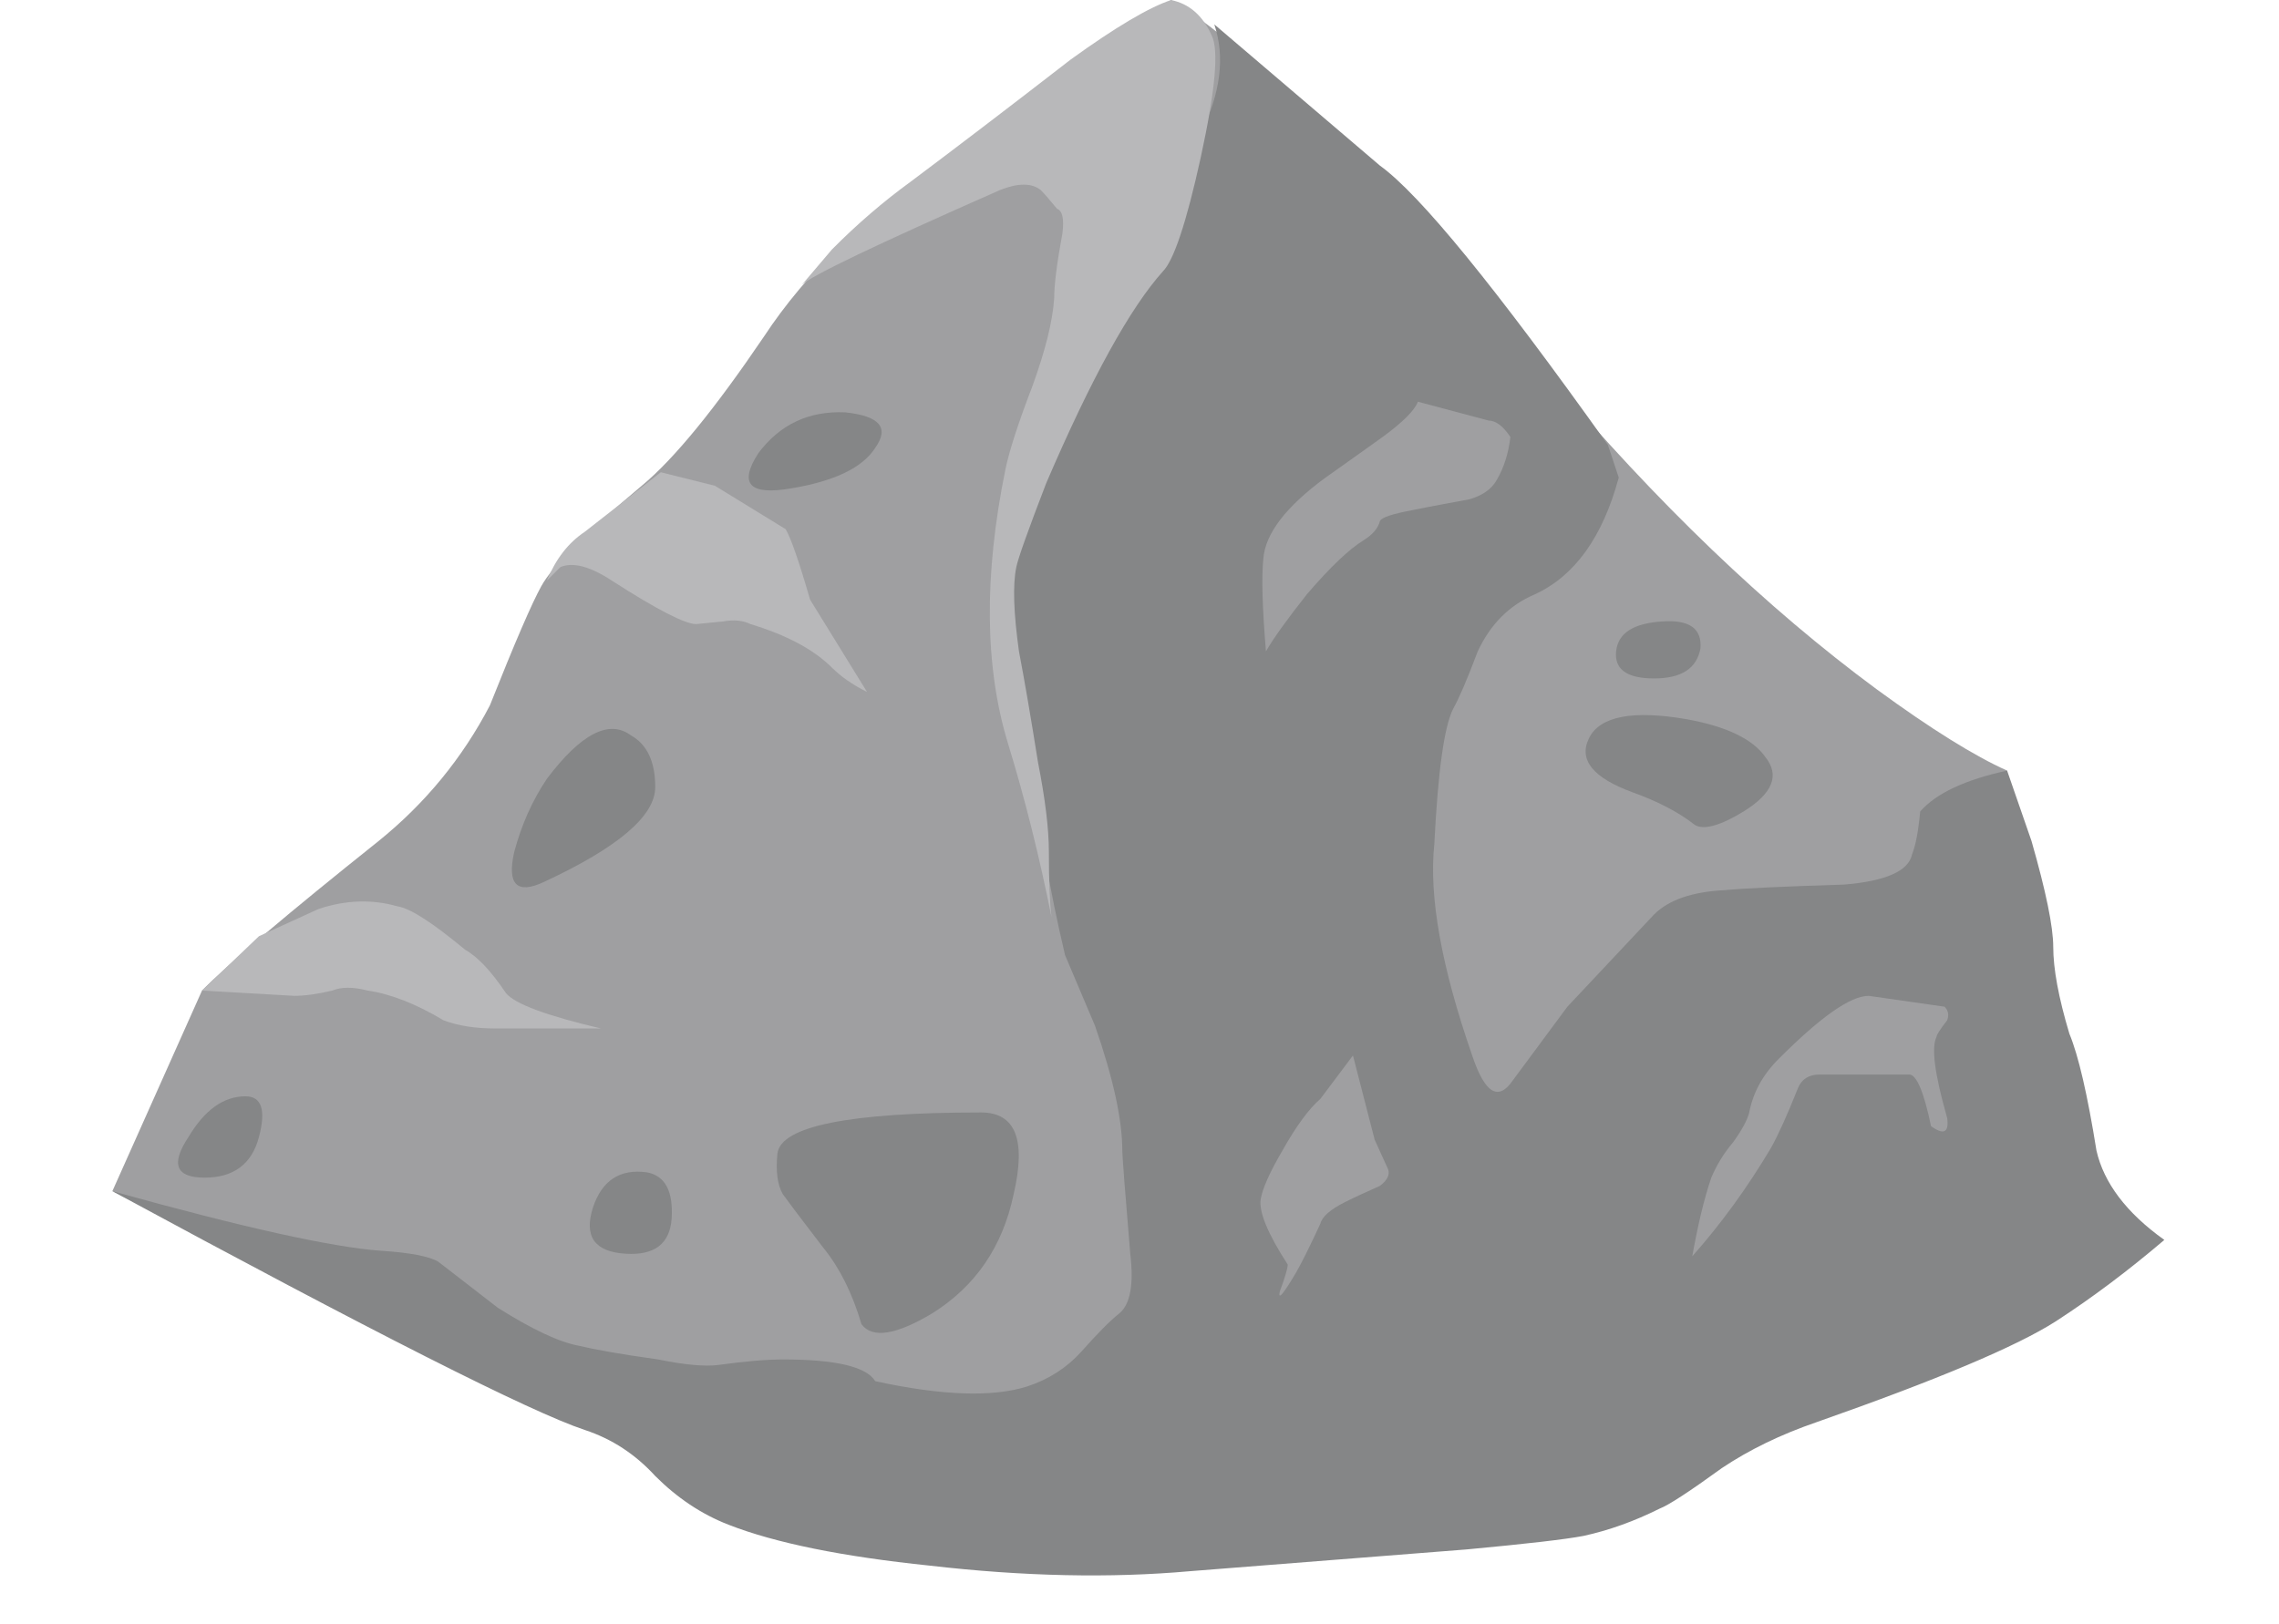
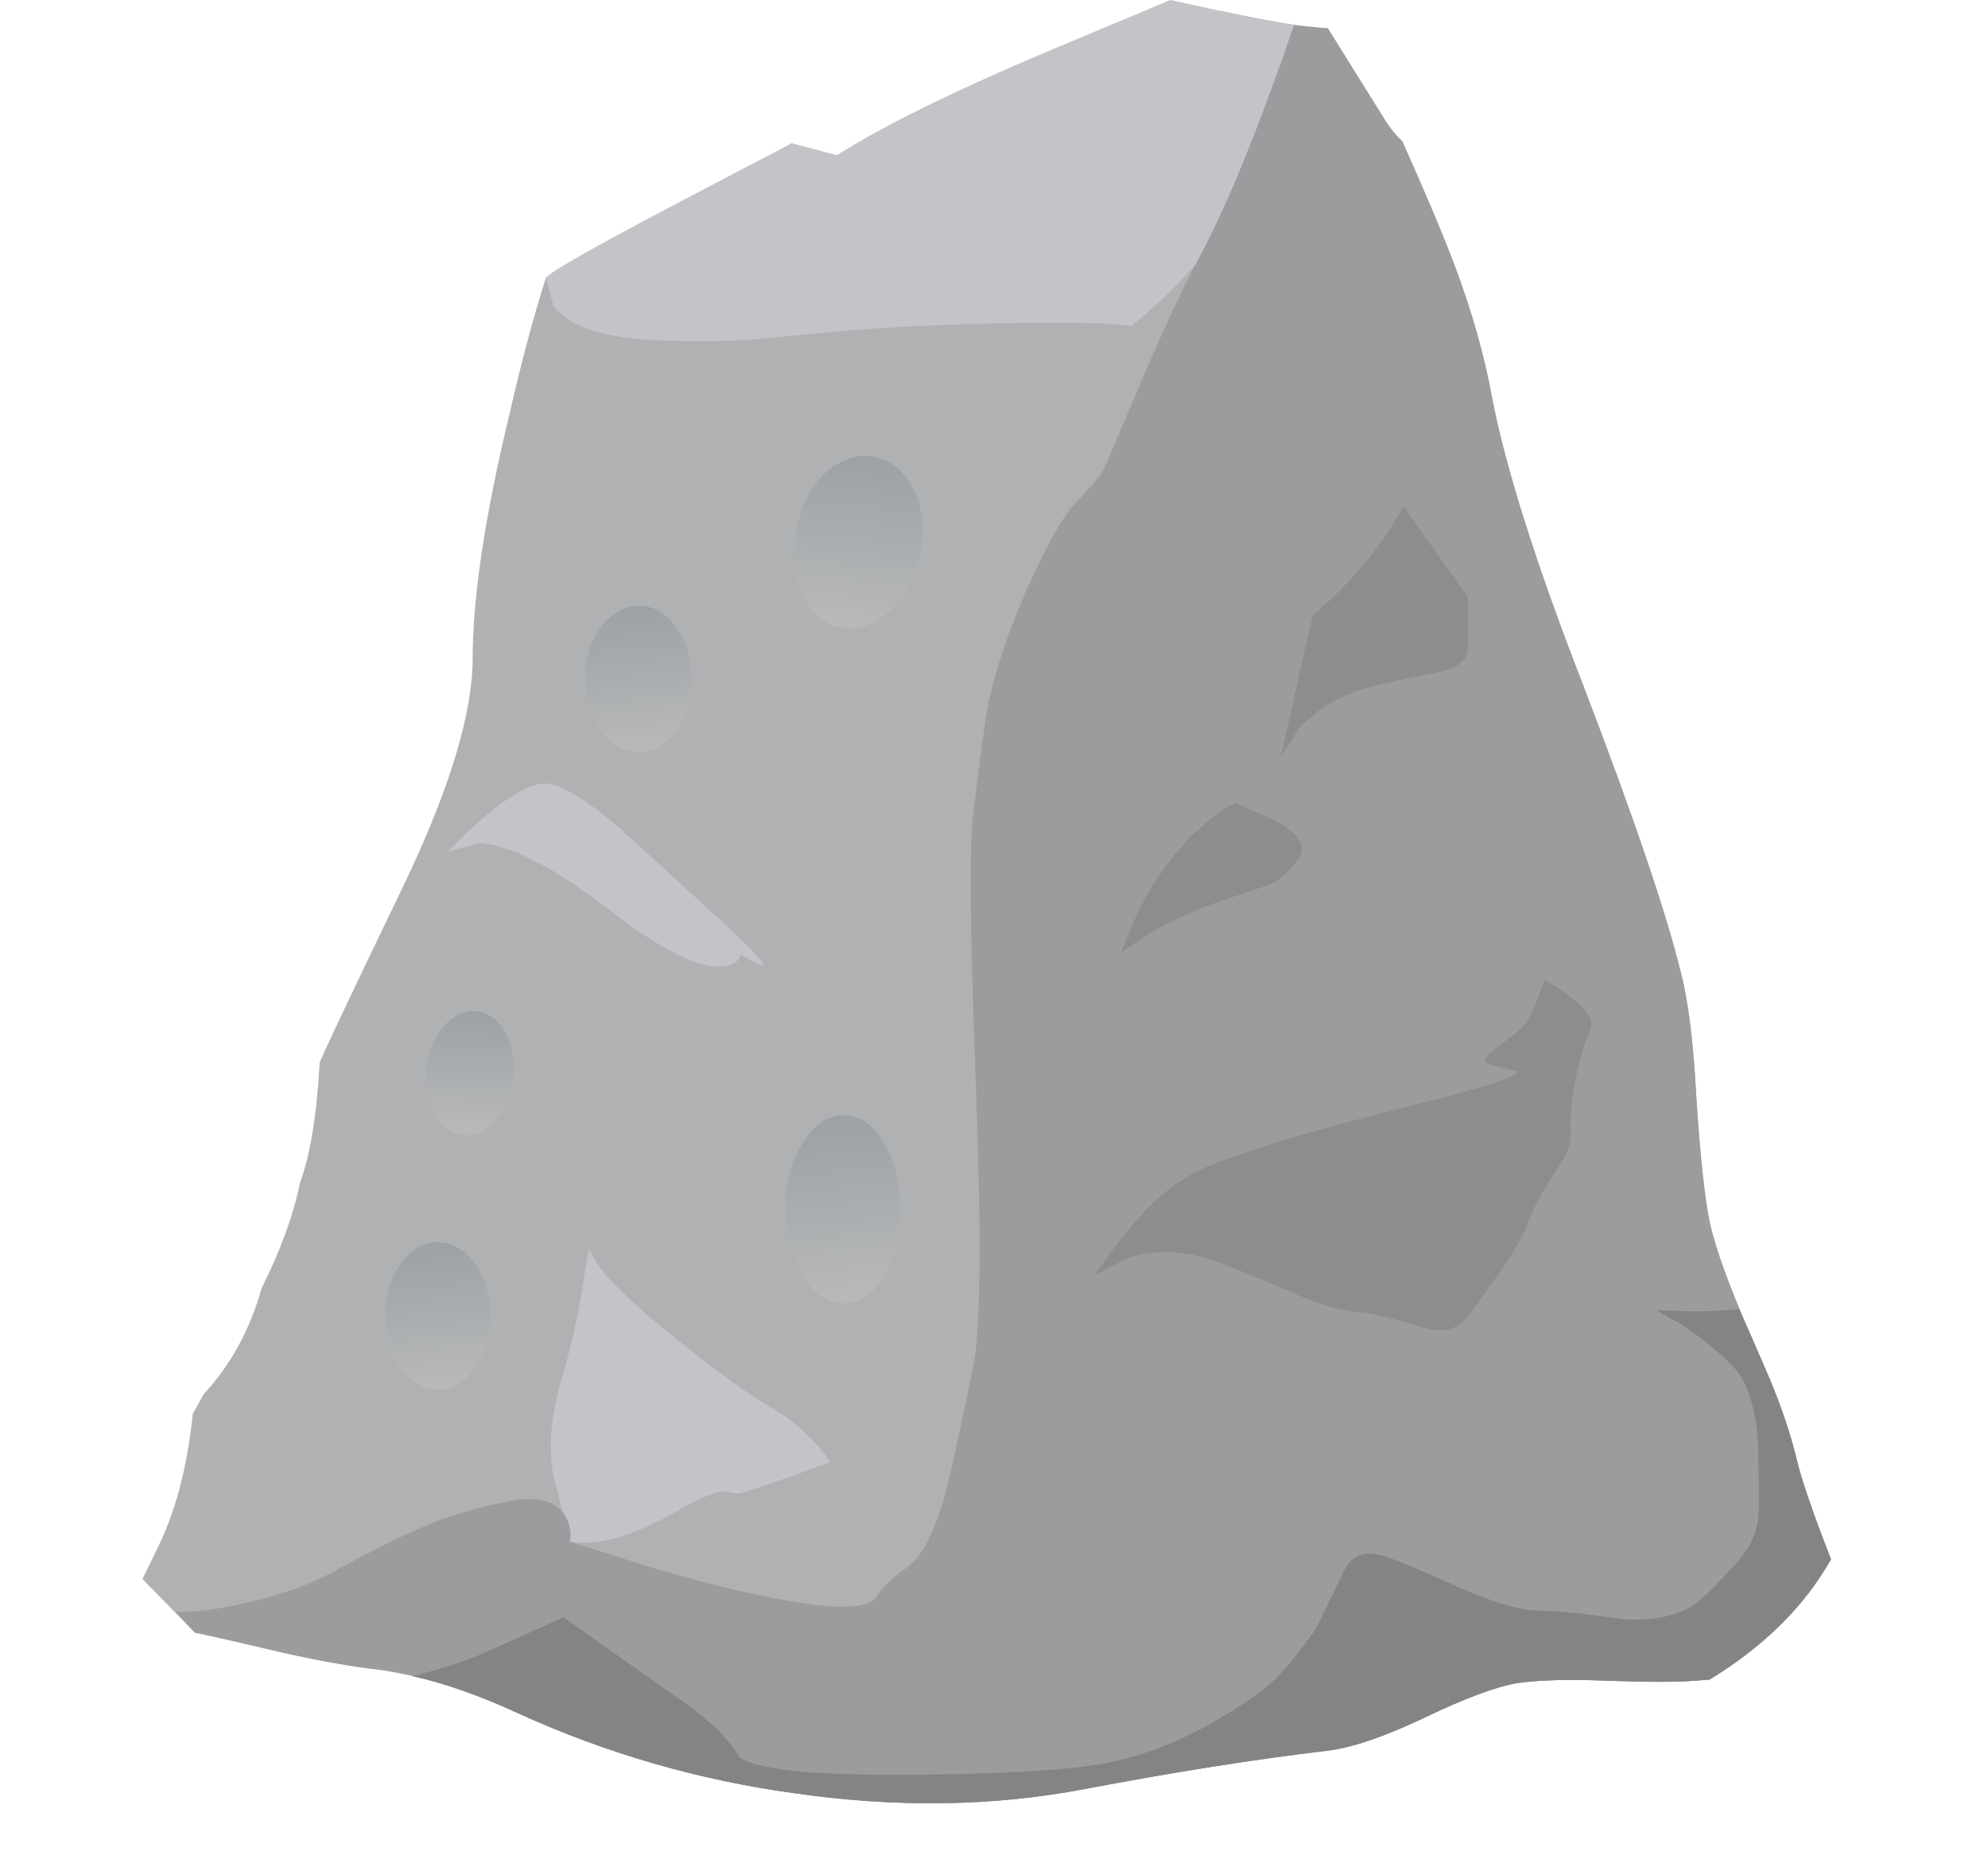
- <svg xmlns="http://www.w3.org/2000/svg" id="svg2" xml:space="preserve" viewBox="0 0 41.981 29.917" version="1.1">
+ <svg xmlns="http://www.w3.org/2000/svg" id="svg2" xml:space="preserve" viewBox="0 0 90.895 85.175" version="1.1">
  <defs id="defs6">
    <clipPath id="clipPath18">
-       <path id="path20" d="m0-0.067h34v9h-34v-9z" />
+       <path id="path20" d="m0-0.86h73v18h-73v-18z" />
    </clipPath>
    <mask id="mask22">
      <g id="g24">
        <g id="g26" clip-path="url(#clipPath18)">
-           <path id="path28" style="fill:#000000;fill-opacity:.141" d="m0-0.067h34v9h-34v-9z" />
+           <path id="path28" style="fill:#000000;fill-opacity:.141" d="m0-0.86h73v18h-73v-18z" />
        </g>
      </g>
    </mask>
    <clipPath id="clipPath34">
-       <path id="path36" d="m0-0.067h34v9h-34v-9z" />
+       <path id="path36" d="m0-0.86h73v18h-73v-18z" />
    </clipPath>
    <clipPath id="clipPath38">
-       <path id="path40" d="m0 0h34v9h-34v-9z" />
+       <path id="path40" d="m0 0h73v18h-73v-18z" />
    </clipPath>
+     <linearGradient id="linearGradient86" y2="-41.599" gradientUnits="userSpaceOnUse" x2="23.972" gradientTransform="matrix(-.0836 -.7956 -.7956 .0836 .010932 68.14)" y1="-41.599" x1="16.556">
+       <stop id="stop88" style="stop-color:#9ba1a6" offset="0" />
+       <stop id="stop90" style="stop-color:#b7b8b8" offset="1" />
+     </linearGradient>
+     <linearGradient id="linearGradient104" y2="-25.941" gradientUnits="userSpaceOnUse" x2="36.688" gradientTransform="matrix(.0796 -.796 -.796 -.0796 .010146 68.14)" y1="-25.941" x1="30.407">
+       <stop id="stop106" style="stop-color:#9ba1a6" offset="0" />
+       <stop id="stop108" style="stop-color:#b7b8b8" offset="1" />
+     </linearGradient>
+     <linearGradient id="linearGradient122" y2="-32.796" gradientUnits="userSpaceOnUse" x2="62.573" gradientTransform="matrix(.08008 -.796 -.796 -.08008 .010606 68.14)" y1="-32.796" x1="54.583">
+       <stop id="stop124" style="stop-color:#9ba1a6" offset="0" />
+       <stop id="stop126" style="stop-color:#b7b8b8" offset="1" />
+     </linearGradient>
+     <linearGradient id="linearGradient140" y2="-13.912" gradientUnits="userSpaceOnUse" x2="64.779" gradientTransform="matrix(.0796 -.796 -.796 -.0796 .010146 68.14)" y1="-13.912" x1="58.498">
+       <stop id="stop142" style="stop-color:#9ba1a6" offset="0" />
+       <stop id="stop144" style="stop-color:#b7b8b8" offset="1" />
+     </linearGradient>
+     <linearGradient id="linearGradient158" y2="-22.396" gradientUnits="userSpaceOnUse" x2="51.086" gradientTransform="matrix(-.01512 -.79984 -.79984 .01512 .010974 68.14)" y1="-22.396" x1="45.785">
+       <stop id="stop160" style="stop-color:#9ba1a6" offset="0" />
+       <stop id="stop162" style="stop-color:#b7b8b8" offset="1" />
+     </linearGradient>
  </defs>
-   <g id="g10" transform="matrix(1.25 0 0 -1.25 0 29.917)">
+   <g id="g10" transform="matrix(1.25 0 0 -1.25 0 85.175)">
    <g id="g12">
      <g id="g14">
        <g id="g30" mask="url(#mask22)">
          <g id="g42">
            <g id="g44" clip-path="url(#clipPath34)">
-               <g id="g46" transform="translate(0 -.066566)">
+               <g id="g46" transform="translate(0 -.85989)">
                <g id="g50">
                  <g id="g52" clip-path="url(#clipPath38)">
                    <g id="g54">
-                       <path id="path56" style="fill-rule:evenodd;fill:#000000" d="m33.457 5.68c0.105-0.051 0.148-0.172 0.121-0.36-0.027-0.215-0.121-0.386-0.281-0.519-0.106-0.082-0.387-0.215-0.84-0.403-0.746-0.238-1.242-0.41-1.48-0.519-0.454-0.184-0.774-0.332-0.961-0.438-0.266-0.187-0.559-0.375-0.879-0.562-0.293-0.16-0.696-0.305-1.199-0.438-0.481-0.136-0.961-0.336-1.442-0.601-0.48-0.293-0.851-0.492-1.121-0.602-0.453-0.183-0.813-0.343-1.078-0.476-0.481-0.242-0.934-0.375-1.359-0.403-0.641 0-1.293-0.027-1.961-0.078-0.508 0-1.465-0.054-2.879-0.16-0.828-0.055-1.309-0.066-1.442-0.043-0.453 0.082-0.773 0.137-0.961 0.16-0.691 0.082-1.664 0.121-2.918 0.121-0.695 0-1.175 0.039-1.441 0.121-0.188 0.028-0.707 0.227-1.559 0.598-0.668 0.297-1.054 0.469-1.16 0.524-0.082 0.078-0.265 0.21-0.558 0.398-0.27 0.188-0.524 0.32-0.762 0.398-0.266 0.11-0.535 0.243-0.801 0.403-0.187 0.105-0.492 0.332-0.918 0.679-0.375 0.266-0.828 0.532-1.363 0.801l-0.719 0.36c0.082-0.082 0.027-0.094-0.16-0.039-0.188 0.05-0.547 0.226-1.078 0.519-0.508 0.266-0.856 0.426-1.043 0.481-0.906 0.265-1.305 0.519-1.199 0.757 0.32 0.243 0.507 0.387 0.562 0.442 0.238 0.133 0.531 0.344 0.879 0.64 0.133 0.106 0.32 0.332 0.559 0.68 0.16 0.266 0.375 0.438 0.64 0.52 0.403 0.16 2.067 0.214 5 0.16 0.641-0.028 2.934-0.082 6.879-0.16 3.922-0.106 6.602-0.254 8.043-0.442 4.719-0.586 7.652-1.011 8.797-1.277 1.066-0.242 1.523-0.387 1.363-0.442-0.082-0.027-0.242-0.066-0.48-0.121l1.199-0.679z" />
+                       <path id="path56" style="fill-rule:evenodd;fill:#000000" d="m71.172 14.121c-0.16-0.082-0.387-0.176-0.68-0.281 0.879-0.238 1.504-0.508 1.879-0.801 0.559-0.426 0.438-0.828-0.359-1.199-0.774-0.348-1.028-0.613-0.762-0.801 0.133-0.105 0.332-0.172 0.602-0.199l0.238-0.641c0.055-0.48-0.199-0.824-0.758-1.039-0.562-0.215-0.988-0.332-1.281-0.359-0.426-0.028-0.895-0.067-1.403-0.121-0.586-0.055-0.89-0.16-0.918-0.321 0-0.105-0.027-0.386-0.082-0.839-0.105-0.293-0.25-0.692-0.437-1.2-0.242-0.425-0.641-0.746-1.199-0.961-0.563-0.214-1.137-0.347-1.723-0.398-0.906-0.027-1.773-0.066-2.598-0.121-0.562-0.453-2.015-0.613-4.359-0.481-1.148 0.055-1.602 0.067-1.363 0.039l0.883-0.039c-1.575 0-2.856-0.066-3.84-0.199-0.668-0.082-1.254-0.187-1.762-0.32-0.188-0.055-0.934-0.281-2.238-0.68-0.508-0.16-0.989-0.48-1.442-0.961-0.347-0.371-1.254-0.652-2.718-0.84-1.387-0.187-2.282-0.254-2.68-0.199-0.906 0.133-2.121 0.199-3.641 0.199h-4.359c-0.723 0-1.641-0.121-2.762-0.359-0.801-0.188-1.762-0.188-2.879 0l-1.242 0.199c0.563-0.133 0.695-0.199 0.402-0.199-0.48 0-1.015 0.066-1.601 0.199-0.824 0.215-2.52 0.707-5.078 1.481-2.082 0.64-3.16 0.933-3.242 0.879-0.051 0-0.36 0.093-0.918 0.281-0.883 0.32-2 0.879-3.36 1.68-1.254 0.746-1.961 1.132-2.121 1.16-0.801 0.054-1.601 0.105-2.402 0.16-1.52 0.105-2.879 0.332-4.078 0.68-1.067 0.292-1.786 0.558-2.161 0.8-0.398 0.266-0.96 0.492-1.679 0.68-1.016 1.012-1.293 1.625-0.84 1.84s0.453 0.601 0 1.16c0.879 0.238 1.598 0.359 2.16 0.359 0.399 0 0.707 0.055 0.918 0.161 0.137 0.082 0.387 0.292 0.762 0.64 0.187 0.188 0.492 0.399 0.918 0.641 0.429 0.211 0.789 0.504 1.082 0.879 0.265 0.347 0.746 0.48 1.441 0.398 0.906-0.105 1.692-0.023 2.36 0.242 0.664 0.293 1.796 0.348 3.398 0.16 1.812-0.187 3.242-0.175 4.281 0.04 2.239 0.453 4.907 0.812 8 1.082 4.371 0.398 8.758 0.531 13.16 0.398 13.813-0.453 23.414-1.121 28.801-2 2.797-0.453 4.024-0.746 3.68-0.879z" />
                    </g>
                  </g>
                </g>
              </g>
            </g>
          </g>
        </g>
      </g>
-       <path id="path58" style="fill-rule:evenodd;fill:#9f9fa1" d="m31.219 5.414c-3.684-1.945-6.27-3.027-7.762-3.242-2-0.477-3.719-0.813-5.16-1-2.692-0.371-4.988-0.145-6.879 0.683-3.043 1.278-6.293 2.785-9.762 4.52l1.321 2.957c0.398 0.402 1.265 1.137 2.601 2.203 0.692 0.559 1.238 1.227 1.641 2 0.371 0.934 0.625 1.52 0.758 1.758 0.16 0.293 0.652 0.785 1.48 1.48 0.481 0.399 1.078 1.133 1.801 2.199 0.613 0.934 1.531 1.829 2.758 2.68l3.242 2.281c1.094-0.64 2.945-2.48 5.558-5.519 1.602-1.895 3.215-3.442 4.84-4.641 0.801-0.586 1.442-0.984 1.922-1.199l-0.359-0.961c-0.16-0.801-0.043-1.68 0.359-2.641l1.641-3.558z" />
-       <path id="path60" style="fill-rule:evenodd;fill:#858687" d="m16.938 20.172c0.132 0.109 0.238 0.336 0.32 0.683 0.133 0.453 0.277 0.825 0.437 1.117 0.293 0.586 0.36 1.122 0.2 1.602l2.441-2.082c0.59-0.426 1.707-1.797 3.359-4.117l0.16-0.481c-0.238-0.882-0.652-1.453-1.238-1.722-0.375-0.16-0.652-0.438-0.84-0.84-0.16-0.426-0.281-0.703-0.359-0.84-0.137-0.266-0.227-0.934-0.281-2-0.082-0.773 0.105-1.812 0.558-3.117 0.188-0.563 0.387-0.68 0.602-0.363l0.801 1.082c0.078 0.082 0.504 0.535 1.277 1.359 0.215 0.215 0.563 0.336 1.043 0.359 0.293 0.028 0.879 0.055 1.758 0.082 0.613 0.051 0.949 0.2 1 0.442 0.054 0.133 0.094 0.344 0.121 0.636 0.238 0.27 0.668 0.469 1.281 0.602l0.36-1.039c0.214-0.746 0.32-1.266 0.32-1.563 0-0.316 0.078-0.746 0.238-1.277 0.133-0.32 0.266-0.894 0.399-1.723 0.109-0.476 0.441-0.917 1-1.316-0.532-0.453-1.067-0.855-1.598-1.199-0.586-0.375-1.762-0.867-3.52-1.485-0.535-0.183-1-0.41-1.402-0.679-0.48-0.348-0.785-0.547-0.918-0.598-0.375-0.187-0.746-0.32-1.121-0.402-0.266-0.051-0.84-0.117-1.719-0.199l-4.078-0.321c-1.176-0.105-2.453-0.078-3.84 0.082-1.281 0.133-2.269 0.332-2.961 0.602-0.402 0.156-0.761 0.398-1.082 0.719-0.293 0.32-0.636 0.546-1.039 0.679-0.801 0.266-3.121 1.442-6.961 3.52 1.922-0.535 3.242-0.828 3.961-0.879 0.426-0.027 0.707-0.082 0.84-0.16 0.105-0.082 0.402-0.309 0.879-0.68 0.508-0.32 0.906-0.508 1.203-0.562 0.211-0.051 0.598-0.122 1.16-0.2 0.399-0.082 0.692-0.105 0.879-0.082 0.399 0.055 0.719 0.082 0.961 0.082 0.773 0 1.227-0.105 1.359-0.32 0.985-0.215 1.735-0.238 2.239-0.078 0.32 0.105 0.586 0.277 0.801 0.516 0.238 0.269 0.425 0.457 0.558 0.562 0.16 0.133 0.215 0.426 0.16 0.879-0.078 0.934-0.117 1.441-0.117 1.519 0 0.454-0.133 1.067-0.402 1.84l-0.442 1.043c-0.238 1.012-0.371 1.813-0.398 2.399-0.238 1.148-0.375 2.078-0.399 2.801-0.027 0.48 0.266 1.425 0.879 2.839 0.559 1.305 0.946 2.067 1.161 2.278z" />
-       <path id="path62" style="fill-rule:evenodd;fill:#858687" d="m8.059 12.453c0.503 0.668 0.918 0.879 1.238 0.641 0.238-0.133 0.359-0.387 0.359-0.762 0-0.426-0.547-0.891-1.64-1.399-0.399-0.187-0.547-0.039-0.438 0.442 0.106 0.398 0.266 0.758 0.481 1.078z" />
-       <path id="path64" style="fill-rule:evenodd;fill:#858687" d="m14.457 7.535c0.508 0 0.668-0.402 0.481-1.203-0.161-0.774-0.563-1.36-1.2-1.758-0.535-0.32-0.883-0.375-1.043-0.16-0.133 0.453-0.32 0.828-0.558 1.121-0.348 0.453-0.547 0.719-0.602 0.797-0.078 0.137-0.105 0.336-0.078 0.601 0.055 0.399 1.055 0.602 3 0.602z" />
-       <path id="path66" style="fill-rule:evenodd;fill:#858687" d="m9.535 6.652c0.27-0.051 0.387-0.281 0.363-0.68-0.027-0.375-0.253-0.546-0.679-0.519-0.457 0.027-0.617 0.254-0.481 0.68 0.133 0.402 0.399 0.574 0.797 0.519z" />
-       <path id="path68" style="fill-rule:evenodd;fill:#858687" d="m24.855 13.332c0.586-0.106 0.977-0.293 1.161-0.559 0.214-0.265 0.109-0.535-0.321-0.801-0.343-0.21-0.586-0.277-0.718-0.199-0.239 0.188-0.547 0.348-0.918 0.481-0.586 0.215-0.801 0.48-0.641 0.801 0.16 0.32 0.641 0.414 1.437 0.277z" />
-       <path id="path70" style="fill-rule:evenodd;fill:#858687" d="m24.496 14.773c0.402 0.028 0.586-0.105 0.563-0.398-0.055-0.297-0.282-0.442-0.684-0.442-0.398 0-0.586 0.133-0.559 0.399 0.028 0.269 0.254 0.414 0.68 0.441z" />
-       <path id="path72" style="fill-rule:evenodd;fill:#858687" d="m12.457 17.855c0.508-0.054 0.652-0.226 0.441-0.523-0.187-0.293-0.601-0.492-1.242-0.598-0.613-0.105-0.773 0.067-0.48 0.52 0.32 0.426 0.746 0.625 1.281 0.601z" />
-       <path id="path74" style="fill-rule:evenodd;fill:#858687" d="m3.617 7.773c0.238 0 0.305-0.199 0.199-0.601-0.105-0.399-0.375-0.598-0.8-0.598-0.426 0-0.504 0.199-0.239 0.598 0.239 0.402 0.52 0.601 0.84 0.601z" />
-       <path id="path76" style="fill-rule:evenodd;fill:#b8b8ba" d="m17.855 23.414c0.11-0.215 0.055-0.813-0.16-1.801-0.211-0.961-0.398-1.519-0.558-1.68-0.481-0.535-1.055-1.574-1.719-3.121-0.266-0.691-0.414-1.105-0.441-1.238-0.055-0.266-0.039-0.68 0.039-1.242 0.082-0.426 0.175-0.973 0.281-1.637 0.105-0.535 0.16-0.976 0.16-1.32 0-0.43 0.012-0.746 0.039-0.961-0.176 0.879-0.387 1.73-0.641 2.558-0.343 1.122-0.359 2.469-0.039 4.04 0.055 0.269 0.188 0.683 0.403 1.242 0.183 0.508 0.293 0.933 0.316 1.281 0 0.211 0.043 0.531 0.121 0.957 0.028 0.215 0 0.336-0.078 0.363-0.109 0.133-0.187 0.223-0.242 0.278-0.133 0.105-0.332 0.105-0.598 0-1.816-0.801-2.789-1.266-2.922-1.399l0.442 0.52c0.371 0.375 0.758 0.707 1.16 1 0.641 0.48 1.426 1.078 2.359 1.801 0.664 0.48 1.161 0.773 1.481 0.878 0.265-0.054 0.465-0.226 0.597-0.519z" />
-       <path id="path78" style="fill-rule:evenodd;fill:#b8b8ba" d="m10.258 14.734c-0.16 0-0.574 0.211-1.242 0.641-0.321 0.211-0.575 0.277-0.758 0.199l-0.199-0.199c0.132 0.32 0.316 0.558 0.558 0.719l1.121 0.878 0.797-0.199 1.043-0.64c0.078-0.133 0.199-0.481 0.36-1.039l0.839-1.36c-0.215 0.106-0.386 0.227-0.519 0.36-0.266 0.265-0.668 0.48-1.199 0.64-0.11 0.055-0.243 0.067-0.403 0.039l-0.398-0.039z" />
-       <path id="path80" style="fill-rule:evenodd;fill:#b8b8ba" d="m4.898 9.332c-0.214-0.051-0.402-0.078-0.562-0.078l-1.359 0.078 0.839 0.801 0.879 0.402c0.403 0.133 0.789 0.145 1.16 0.039 0.188-0.027 0.52-0.242 1-0.641 0.188-0.105 0.387-0.32 0.602-0.64 0.133-0.16 0.602-0.332 1.398-0.52h-1.558c-0.293 0-0.547 0.039-0.762 0.121-0.398 0.239-0.773 0.387-1.117 0.438-0.215 0.055-0.387 0.055-0.52 0z" />
-       <path id="path82" style="fill-rule:evenodd;fill:#9f9fa1" d="m18.617 15.695c0.028 0.371 0.332 0.77 0.918 1.199 0.188 0.133 0.469 0.332 0.84 0.598 0.293 0.215 0.469 0.387 0.52 0.52l1.043-0.278c0.105 0 0.214-0.082 0.32-0.242-0.028-0.238-0.094-0.453-0.203-0.637-0.078-0.136-0.211-0.226-0.399-0.281-0.293-0.055-0.574-0.105-0.84-0.16-0.293-0.055-0.453-0.106-0.48-0.16-0.027-0.106-0.106-0.199-0.238-0.282-0.215-0.132-0.496-0.398-0.84-0.8-0.293-0.371-0.496-0.653-0.602-0.84-0.054 0.64-0.066 1.094-0.039 1.363z" />
-       <path id="path84" style="fill-rule:evenodd;fill:#9f9fa1" d="m28.137 8.094h-1.321c-0.16 0-0.265-0.067-0.32-0.2-0.16-0.402-0.293-0.695-0.398-0.882-0.348-0.586-0.735-1.118-1.16-1.598 0.082 0.453 0.171 0.84 0.281 1.16 0.078 0.184 0.183 0.359 0.32 0.52 0.133 0.183 0.211 0.332 0.238 0.437 0.055 0.293 0.2 0.563 0.442 0.801 0.613 0.613 1.051 0.922 1.32 0.922l1.117-0.16c0.055-0.055 0.067-0.122 0.039-0.2-0.105-0.136-0.156-0.214-0.156-0.242-0.082-0.16-0.027-0.558 0.156-1.199 0.028-0.215-0.05-0.254-0.238-0.121-0.105 0.508-0.215 0.762-0.32 0.762z" />
-       <path id="path86" style="fill-rule:evenodd;fill:#9f9fa1" d="m19.938 8.375 0.32-1.242 0.199-0.438c0.027-0.082-0.016-0.16-0.121-0.242-0.184-0.082-0.359-0.16-0.52-0.242-0.211-0.106-0.332-0.211-0.359-0.317-0.16-0.347-0.281-0.586-0.359-0.722-0.188-0.317-0.266-0.41-0.239-0.278 0.079 0.211 0.118 0.348 0.118 0.399-0.293 0.453-0.426 0.773-0.399 0.961 0.027 0.16 0.133 0.398 0.32 0.718 0.211 0.375 0.399 0.625 0.559 0.762l0.481 0.641z" />
+       <path id="path58" style="fill-rule:evenodd;fill:#b0b1b3" d="m65.691 14.859c0.184-0.797 0.614-2.051 1.282-3.758-0.961-1.734-2.453-3.199-4.481-4.402l-0.48-0.039c-0.668-0.055-1.75-0.055-3.242 0-1.36 0.054-2.438 0.027-3.239-0.082-0.801-0.133-1.949-0.559-3.441-1.278-1.465-0.695-2.641-1.093-3.52-1.199-2.695-0.32-5.652-0.789-8.879-1.402-3.359-0.641-6.894-0.692-10.601-0.16-3.52 0.48-6.895 1.453-10.121 2.921-1.867 0.852-3.559 1.387-5.078 1.598-0.961 0.109-2.11 0.309-3.442 0.602-1.465 0.347-2.574 0.601-3.32 0.757l-1.918 1.961 0.641 1.321c0.613 1.308 1.011 2.883 1.199 4.718l0.398 0.723c0.989 1.067 1.696 2.359 2.121 3.879 0.696 1.387 1.16 2.668 1.399 3.84 0.375 1.015 0.617 2.48 0.722 4.402 0.051 0.184 1.133 2.465 3.239 6.84 1.574 3.359 2.359 6.012 2.359 7.961 0 2.238 0.453 5.238 1.363 9 0.426 1.863 0.864 3.504 1.317 4.918l9 4.922v-0.403c0.109-0.292 0.386-0.48 0.84-0.558 1.414-0.215 4.281 0.707 8.601 2.758l6.242 3.043c1.707-0.375 3.012-0.59 3.918-0.641l2.121-3.402c0.211-0.321 0.411-0.559 0.598-0.719 0.883-1.973 1.52-3.492 1.922-4.559 0.637-1.707 1.09-3.308 1.359-4.8 0.504-2.614 1.625-6.149 3.36-10.602 1.84-4.801 3.027-8.293 3.558-10.48 0.27-1.04 0.453-2.547 0.559-4.52 0.137-2.105 0.297-3.625 0.484-4.559 0.211-0.984 0.731-2.414 1.559-4.281 0.828-1.89 1.359-3.332 1.601-4.32z" />
+       <path id="path60" style="fill-rule:evenodd;fill:#c3c4c7" d="m16.371 36.98c0.426 0.453 0.895 0.894 1.399 1.32 1.039 0.879 1.828 1.266 2.359 1.16 0.535-0.105 1.363-0.625 2.48-1.558 0.293-0.27 1.547-1.414 3.762-3.442 1.254-1.148 1.746-1.695 1.481-1.64l-0.762 0.398c-0.078-0.289-0.348-0.437-0.801-0.437-0.906 0-2.293 0.734-4.16 2.199-1.891 1.441-3.41 2.215-4.559 2.32l-1.199-0.32z" />
+       <path id="path62" style="fill-rule:evenodd;fill:#c3c4c7" d="m48.57 67.101 0.641-1.039c-0.348-0.32-0.828-0.961-1.441-1.922-0.985-1.547-1.625-2.519-1.918-2.922-1.493-2.183-2.989-3.851-4.481-5-1.176 0.16-3.762 0.16-7.762 0-1.547-0.078-3.359-0.222-5.437-0.437-1.203-0.133-2.641-0.16-4.32-0.082-1.868 0.109-3.067 0.519-3.602 1.242l-0.281 1.039c0.16 0.215 1.707 1.094 4.64 2.641 1.469 0.773 2.922 1.531 4.36 2.281l1.64-0.442c1.84 1.172 4.762 2.586 8.762 4.239l3.438 1.441c0.64-0.133 1.601-0.348 2.882-0.641 1.094-0.214 2.051-0.347 2.879-0.398z" />
+       <path id="path64" style="fill-rule:evenodd;fill:#c3c4c7" d="m21.93 21.781c0.508-0.641 1.32-1.414 2.441-2.321 1.758-1.441 3.145-2.441 4.16-3 0.774-0.531 1.387-1.132 1.84-1.8-1.785-0.664-2.906-1.051-3.359-1.161-0.215 0.028-0.387 0.055-0.52 0.083-0.269 0.027-0.867-0.227-1.801-0.762-1.546-0.879-2.828-1.238-3.839-1.078l-0.481 1.918c-0.348 1.093-0.293 2.425 0.16 4 0.293 0.961 0.547 2.054 0.758 3.281l0.242 1.519 0.399-0.679z" />
+       <path id="path66" style="fill-rule:evenodd;fill:#9b9c9e" d="m65.691 14.859c0.184-0.797 0.614-2.051 1.282-3.758-0.989-1.734-2.469-3.199-4.442-4.402l-0.519-0.039c-0.668-0.055-1.746-0.055-3.242 0-1.36 0.054-2.438 0.027-3.239-0.082-0.801-0.133-1.945-0.559-3.441-1.278-1.465-0.695-2.641-1.093-3.52-1.199-2.691-0.32-5.652-0.789-8.879-1.402-3.359-0.641-6.894-0.692-10.601-0.16-3.52 0.48-6.895 1.453-10.121 2.921-1.864 0.852-3.559 1.387-5.078 1.598-0.961 0.109-2.106 0.309-3.442 0.602-1.465 0.347-2.57 0.601-3.32 0.757l-0.719 0.762c0.719-0.027 1.625 0.094 2.719 0.36 1.281 0.293 2.363 0.695 3.242 1.203 1.281 0.691 2.293 1.199 3.039 1.519 0.988 0.426 2.055 0.746 3.199 0.957 1.043 0.215 1.735 0.028 2.082-0.558 0.161-0.293 0.211-0.598 0.161-0.918l3.039-0.961c2.293-0.668 4.121-1.094 5.48-1.282 1.332-0.214 2.199-0.171 2.598 0.122 0.347 0.48 0.722 0.851 1.121 1.117 0.562 0.347 1.039 1.215 1.441 2.601 0.188 0.641 0.547 2.266 1.078 4.879 0.266 1.336 0.293 4.774 0.082 10.321-0.214 5.656-0.242 8.96-0.082 9.921 0.215 1.786 0.387 3.067 0.52 3.84 0.242 1.227 0.734 2.692 1.48 4.399 0.696 1.547 1.282 2.574 1.762 3.082 0.531 0.531 0.867 0.933 1 1.199 0.078 0.16 0.559 1.281 1.438 3.359 0.777 1.813 1.453 3.266 2.043 4.36 1.011 1.867 2.171 4.707 3.48 8.519l1.238-0.117 2.121-3.402c0.211-0.321 0.411-0.559 0.598-0.719 0.883-1.973 1.52-3.492 1.922-4.559 0.637-1.707 1.09-3.308 1.359-4.8 0.504-2.614 1.625-6.149 3.36-10.602 1.84-4.801 3.027-8.293 3.558-10.48 0.27-1.04 0.453-2.547 0.559-4.52 0.137-2.105 0.297-3.625 0.484-4.559 0.211-0.984 0.731-2.414 1.559-4.281 0.828-1.89 1.359-3.332 1.601-4.32z" />
+       <path id="path68" style="fill-rule:evenodd;fill:#8d8d8f" d="m56.492 32.3c1.332-0.773 1.891-1.386 1.68-1.84-0.27-0.535-0.496-1.414-0.68-2.64-0.054-0.453-0.066-0.895-0.043-1.321-0.023-0.292-0.172-0.64-0.437-1.039-0.586-0.882-0.977-1.601-1.16-2.16-0.161-0.398-0.469-0.933-0.922-1.601-0.559-0.774-0.973-1.348-1.239-1.719-0.347-0.481-0.906-0.613-1.679-0.398-0.989 0.32-1.762 0.503-2.321 0.558-0.64 0.055-1.359 0.254-2.16 0.602-1.469 0.636-2.469 1.05-3 1.238-1.172 0.426-2.281 0.469-3.32 0.121l-1.199-0.641c0.773 1.118 1.441 1.957 2 2.52 0.586 0.586 1.238 1.051 1.961 1.398 1.386 0.614 3.839 1.36 7.359 2.243 3.117 0.773 4.48 1.226 4.078 1.359-0.371 0.082-0.652 0.148-0.84 0.199-0.32 0.082-0.347 0.227-0.078 0.442 0.719 0.531 1.145 0.878 1.278 1.039 0.187 0.214 0.425 0.761 0.722 1.64z" />
+       <path id="path70" style="fill-rule:evenodd;fill:#8d8d8f" d="m46.852 40.46 1.16 5.161c1.437 1.226 2.547 2.558 3.32 4l2.359-3.321v-1.84c0-0.425-0.308-0.718-0.921-0.878-1.012-0.188-1.934-0.387-2.758-0.602-1.039-0.293-1.879-0.801-2.52-1.52l-0.64-1z" />
+       <path id="path72" style="fill-rule:evenodd;fill:#8d8d8f" d="m45.172 38.781 1.437-0.641c0.883-0.48 1.188-0.933 0.922-1.359-0.32-0.453-0.656-0.774-1-0.961-0.187-0.078-0.855-0.305-2-0.68-0.828-0.293-1.668-0.68-2.519-1.16l-1-0.68c0.453 1.227 0.957 2.227 1.519 3 0.746 1.067 1.625 1.895 2.641 2.481z" />
+       <path id="path74" style="fill-rule:evenodd;fill:#838485" d="m65.691 14.859c0.184-0.797 0.614-2.051 1.282-3.758-0.989-1.734-2.469-3.199-4.442-4.402l-0.519-0.039c-0.668-0.055-1.746-0.055-3.242 0-1.36 0.054-2.438 0.027-3.239-0.082-0.801-0.133-1.945-0.559-3.441-1.278-1.465-0.695-2.641-1.093-3.52-1.199-2.691-0.32-5.652-0.789-8.879-1.402-3.359-0.641-6.894-0.692-10.601-0.16-3.52 0.48-6.895 1.453-10.121 2.921-1.41 0.664-2.703 1.118-3.879 1.36 1.148 0.293 2.066 0.597 2.762 0.918l2.757 1.242 4.243-3c1.011-0.668 1.746-1.375 2.199-2.121 0.586-0.426 2.441-0.641 5.558-0.641 3.52 0 6.094 0.133 7.723 0.399 1.277 0.242 2.531 0.695 3.758 1.363 1.094 0.613 1.879 1.133 2.359 1.559 0.453 0.398 1 1.054 1.641 1.96 0.027 0.028 0.387 0.758 1.082 2.2 0.266 0.558 0.746 0.734 1.437 0.519 0.321-0.082 1.282-0.48 2.883-1.199 1.227-0.535 2.172-0.801 2.84-0.801 0.586 0 1.625-0.105 3.117-0.32 1.309-0.051 2.27 0.226 2.883 0.84 0.824 0.801 1.344 1.375 1.559 1.722 0.293 0.426 0.441 0.93 0.441 1.516 0 1.496-0.016 2.363-0.043 2.602-0.105 1.226-0.426 2.105-0.957 2.64-0.508 0.508-1.121 1-1.84 1.481l-0.922 0.519 0.918-0.039c0.723-0.027 1.43 0 2.121 0.082 0.266-0.586 0.653-1.469 1.161-2.64 0.425-1.039 0.734-1.961 0.921-2.762z" />
+       <g id="g76">
+         <g id="g78">
+           <g id="g84">
+             <path id="path92" style="fill-rule:evenodd;fill:url(#linearGradient86)" d="m33.652 47.859c-0.187-0.852-0.562-1.547-1.121-2.078-0.586-0.535-1.187-0.735-1.801-0.602-0.613 0.133-1.078 0.547-1.398 1.242-0.32 0.719-0.387 1.504-0.203 2.36 0.16 0.851 0.523 1.547 1.082 2.078 0.586 0.508 1.187 0.695 1.801 0.562 0.613-0.136 1.093-0.547 1.437-1.242 0.321-0.691 0.387-1.465 0.203-2.32z" />
+           </g>
+         </g>
+       </g>
+       <g id="g94">
+         <g id="g96">
+           <g id="g102">
+             <path id="path110" style="fill-rule:evenodd;fill:url(#linearGradient104)" d="m25.289 43.3c0-0.746-0.184-1.375-0.559-1.879-0.375-0.535-0.828-0.8-1.359-0.8-0.535 0-1 0.265-1.402 0.8-0.371 0.504-0.559 1.133-0.559 1.879s0.188 1.371 0.559 1.879c0.402 0.535 0.867 0.801 1.402 0.801 0.531 0 0.984-0.266 1.359-0.801 0.375-0.504 0.559-1.133 0.559-1.879z" />
+           </g>
+         </g>
+       </g>
+       <g id="g112">
+         <g id="g114">
+           <g id="g120">
+             <path id="path128" style="fill-rule:evenodd;fill:url(#linearGradient122)" d="m32.332 26.339c0.398-0.664 0.598-1.48 0.598-2.437 0-0.934-0.2-1.75-0.598-2.442-0.402-0.668-0.894-1-1.48-1s-1.082 0.332-1.481 1c-0.43 0.692-0.641 1.508-0.641 2.442 0 0.957 0.215 1.773 0.641 2.437 0.399 0.668 0.895 1 1.481 1s1.078-0.332 1.48-1z" />
+           </g>
+         </g>
+       </g>
+       <g id="g130">
+         <g id="g132">
+           <g id="g138">
+             <path id="path146" style="fill-rule:evenodd;fill:url(#linearGradient140)" d="m17.93 19.98c0-0.746-0.188-1.375-0.559-1.879-0.375-0.535-0.828-0.801-1.359-0.801-0.535 0-0.989 0.266-1.36 0.801-0.375 0.504-0.562 1.133-0.562 1.879 0 0.773 0.187 1.414 0.562 1.922 0.371 0.531 0.825 0.797 1.36 0.797 0.531 0 0.984-0.266 1.359-0.797 0.371-0.508 0.559-1.149 0.559-1.922z" />
+           </g>
+         </g>
+       </g>
+       <g id="g148">
+         <g id="g150">
+           <g id="g156">
+             <path id="path164" style="fill-rule:evenodd;fill:url(#linearGradient158)" d="m18.77 28.699c-0.051-0.614-0.266-1.117-0.641-1.52-0.344-0.426-0.746-0.613-1.199-0.558-0.453 0.054-0.801 0.32-1.039 0.8-0.266 0.481-0.36 1.039-0.282 1.68 0.082 0.613 0.293 1.117 0.641 1.52 0.375 0.398 0.773 0.574 1.199 0.519 0.453-0.055 0.801-0.32 1.043-0.801 0.266-0.48 0.36-1.027 0.278-1.64z" />
+           </g>
+         </g>
+       </g>
    </g>
  </g>
</svg>
